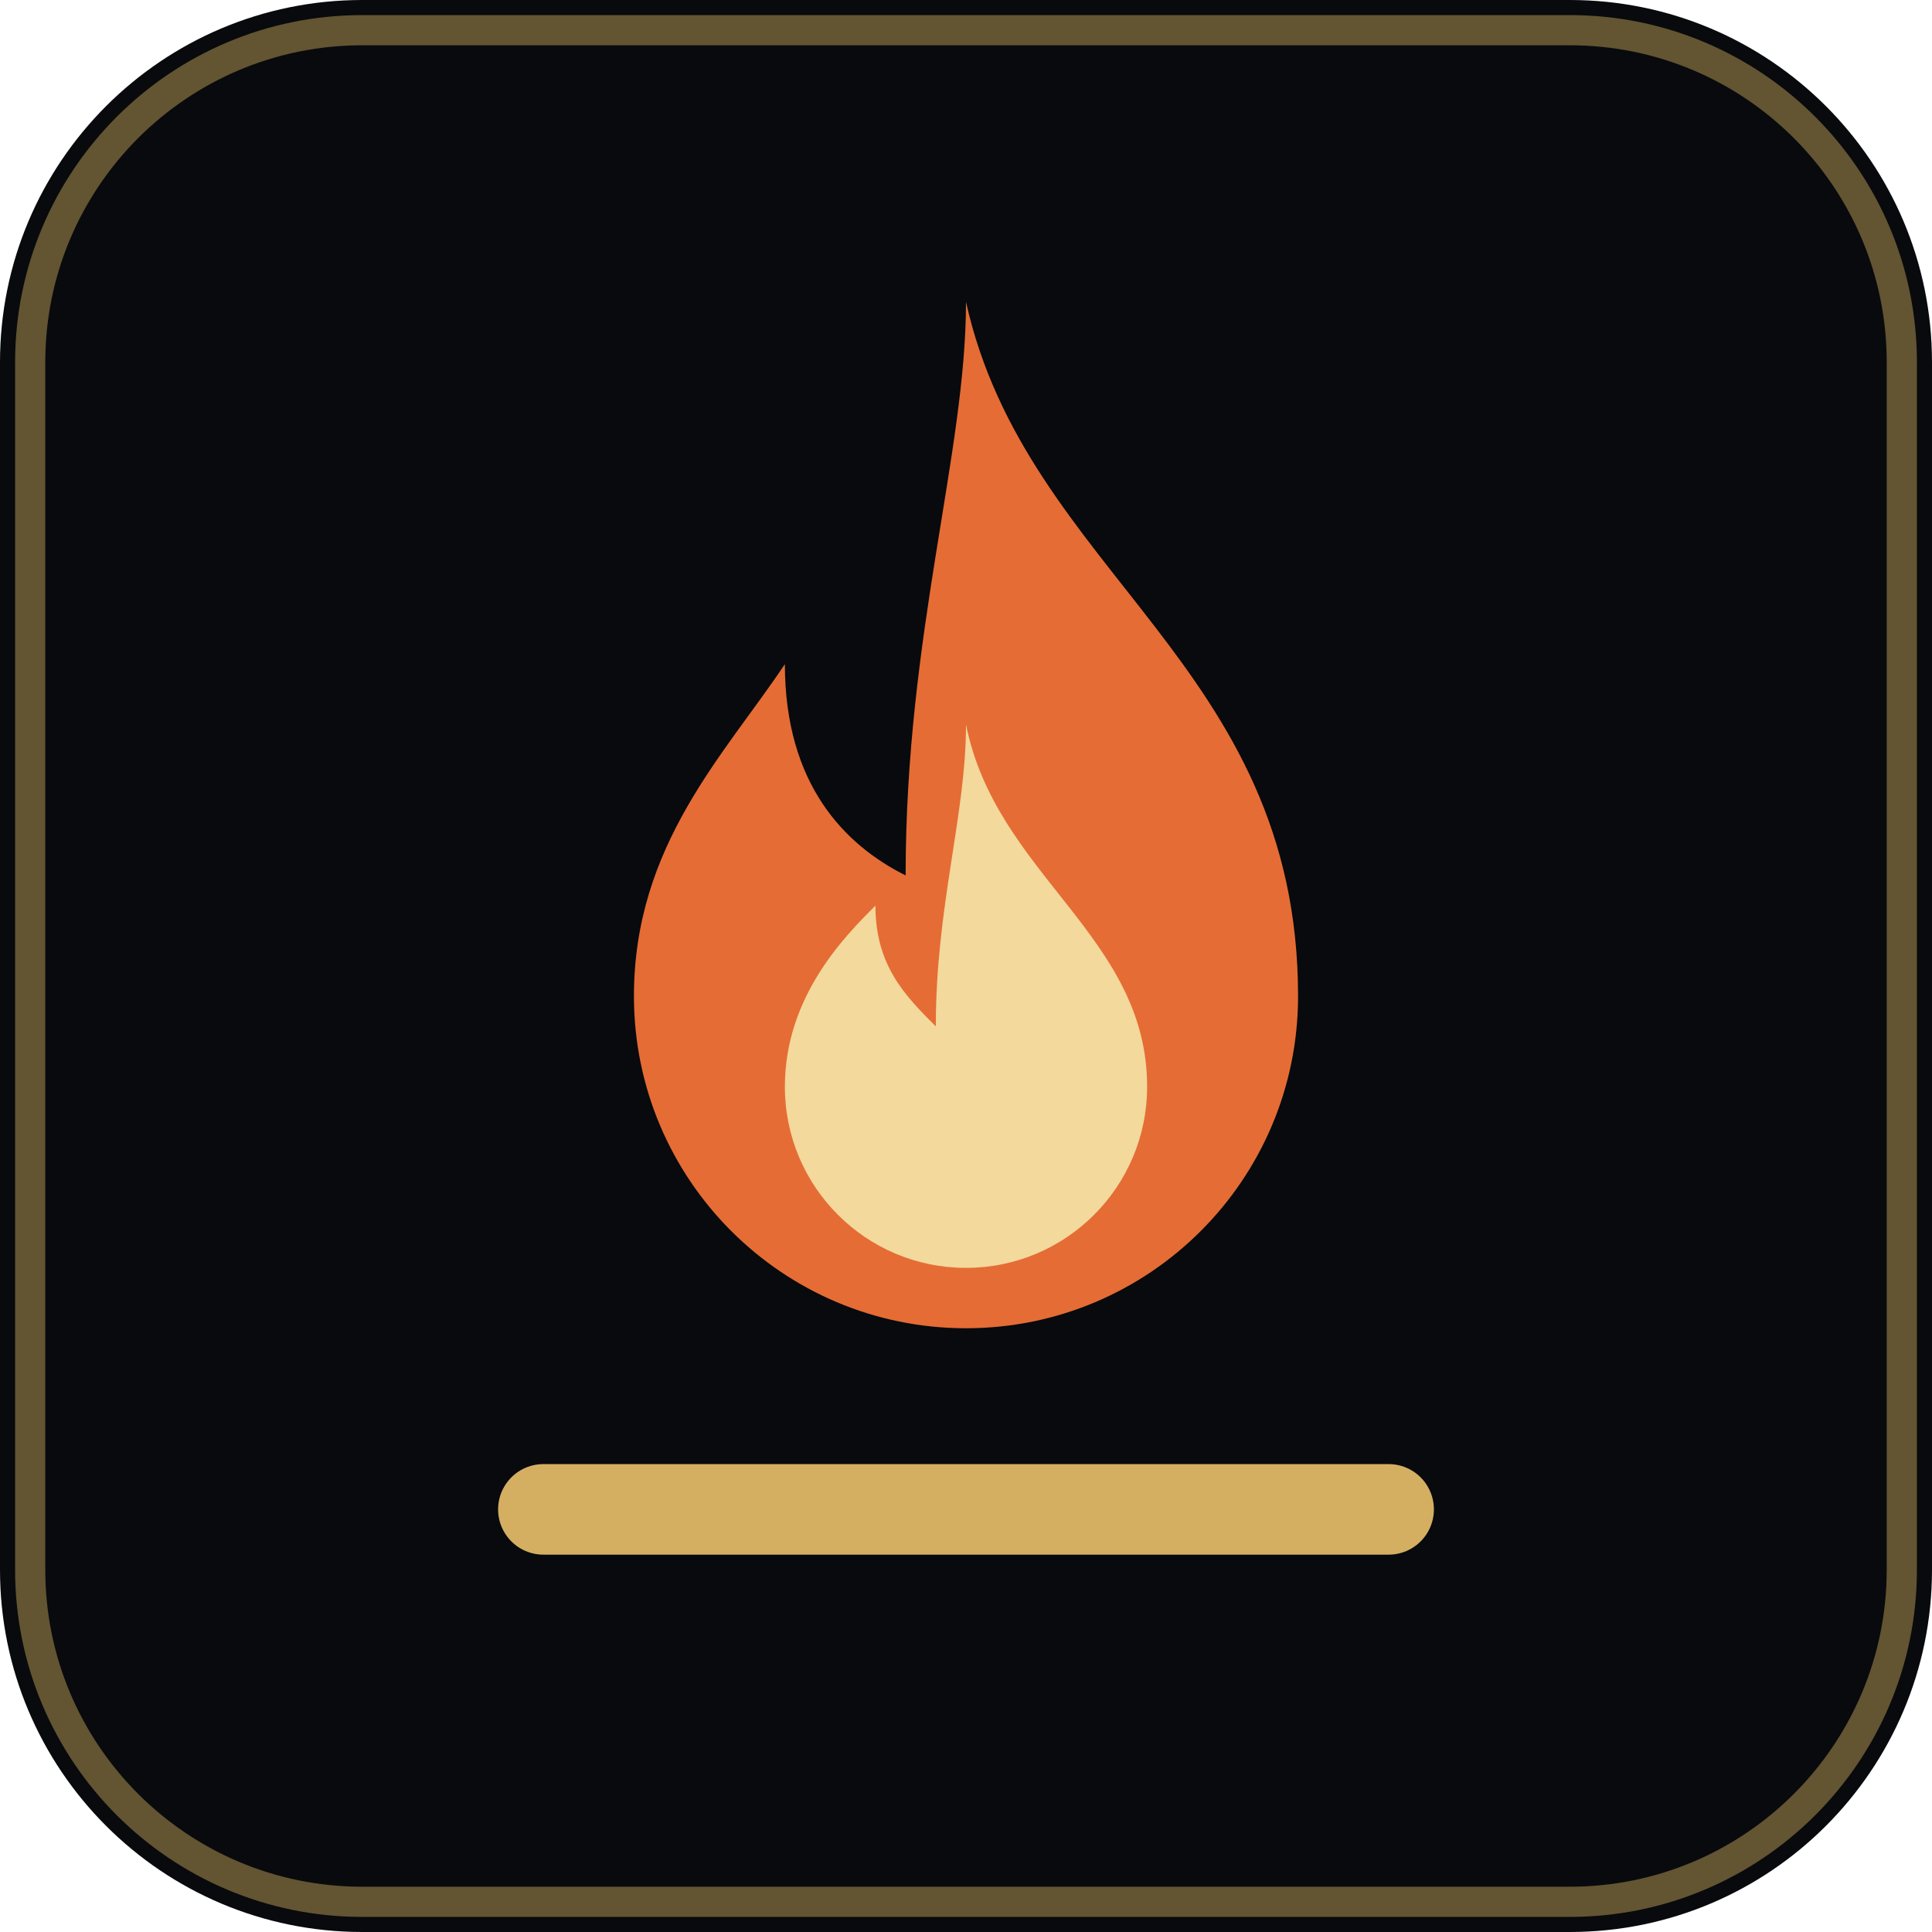
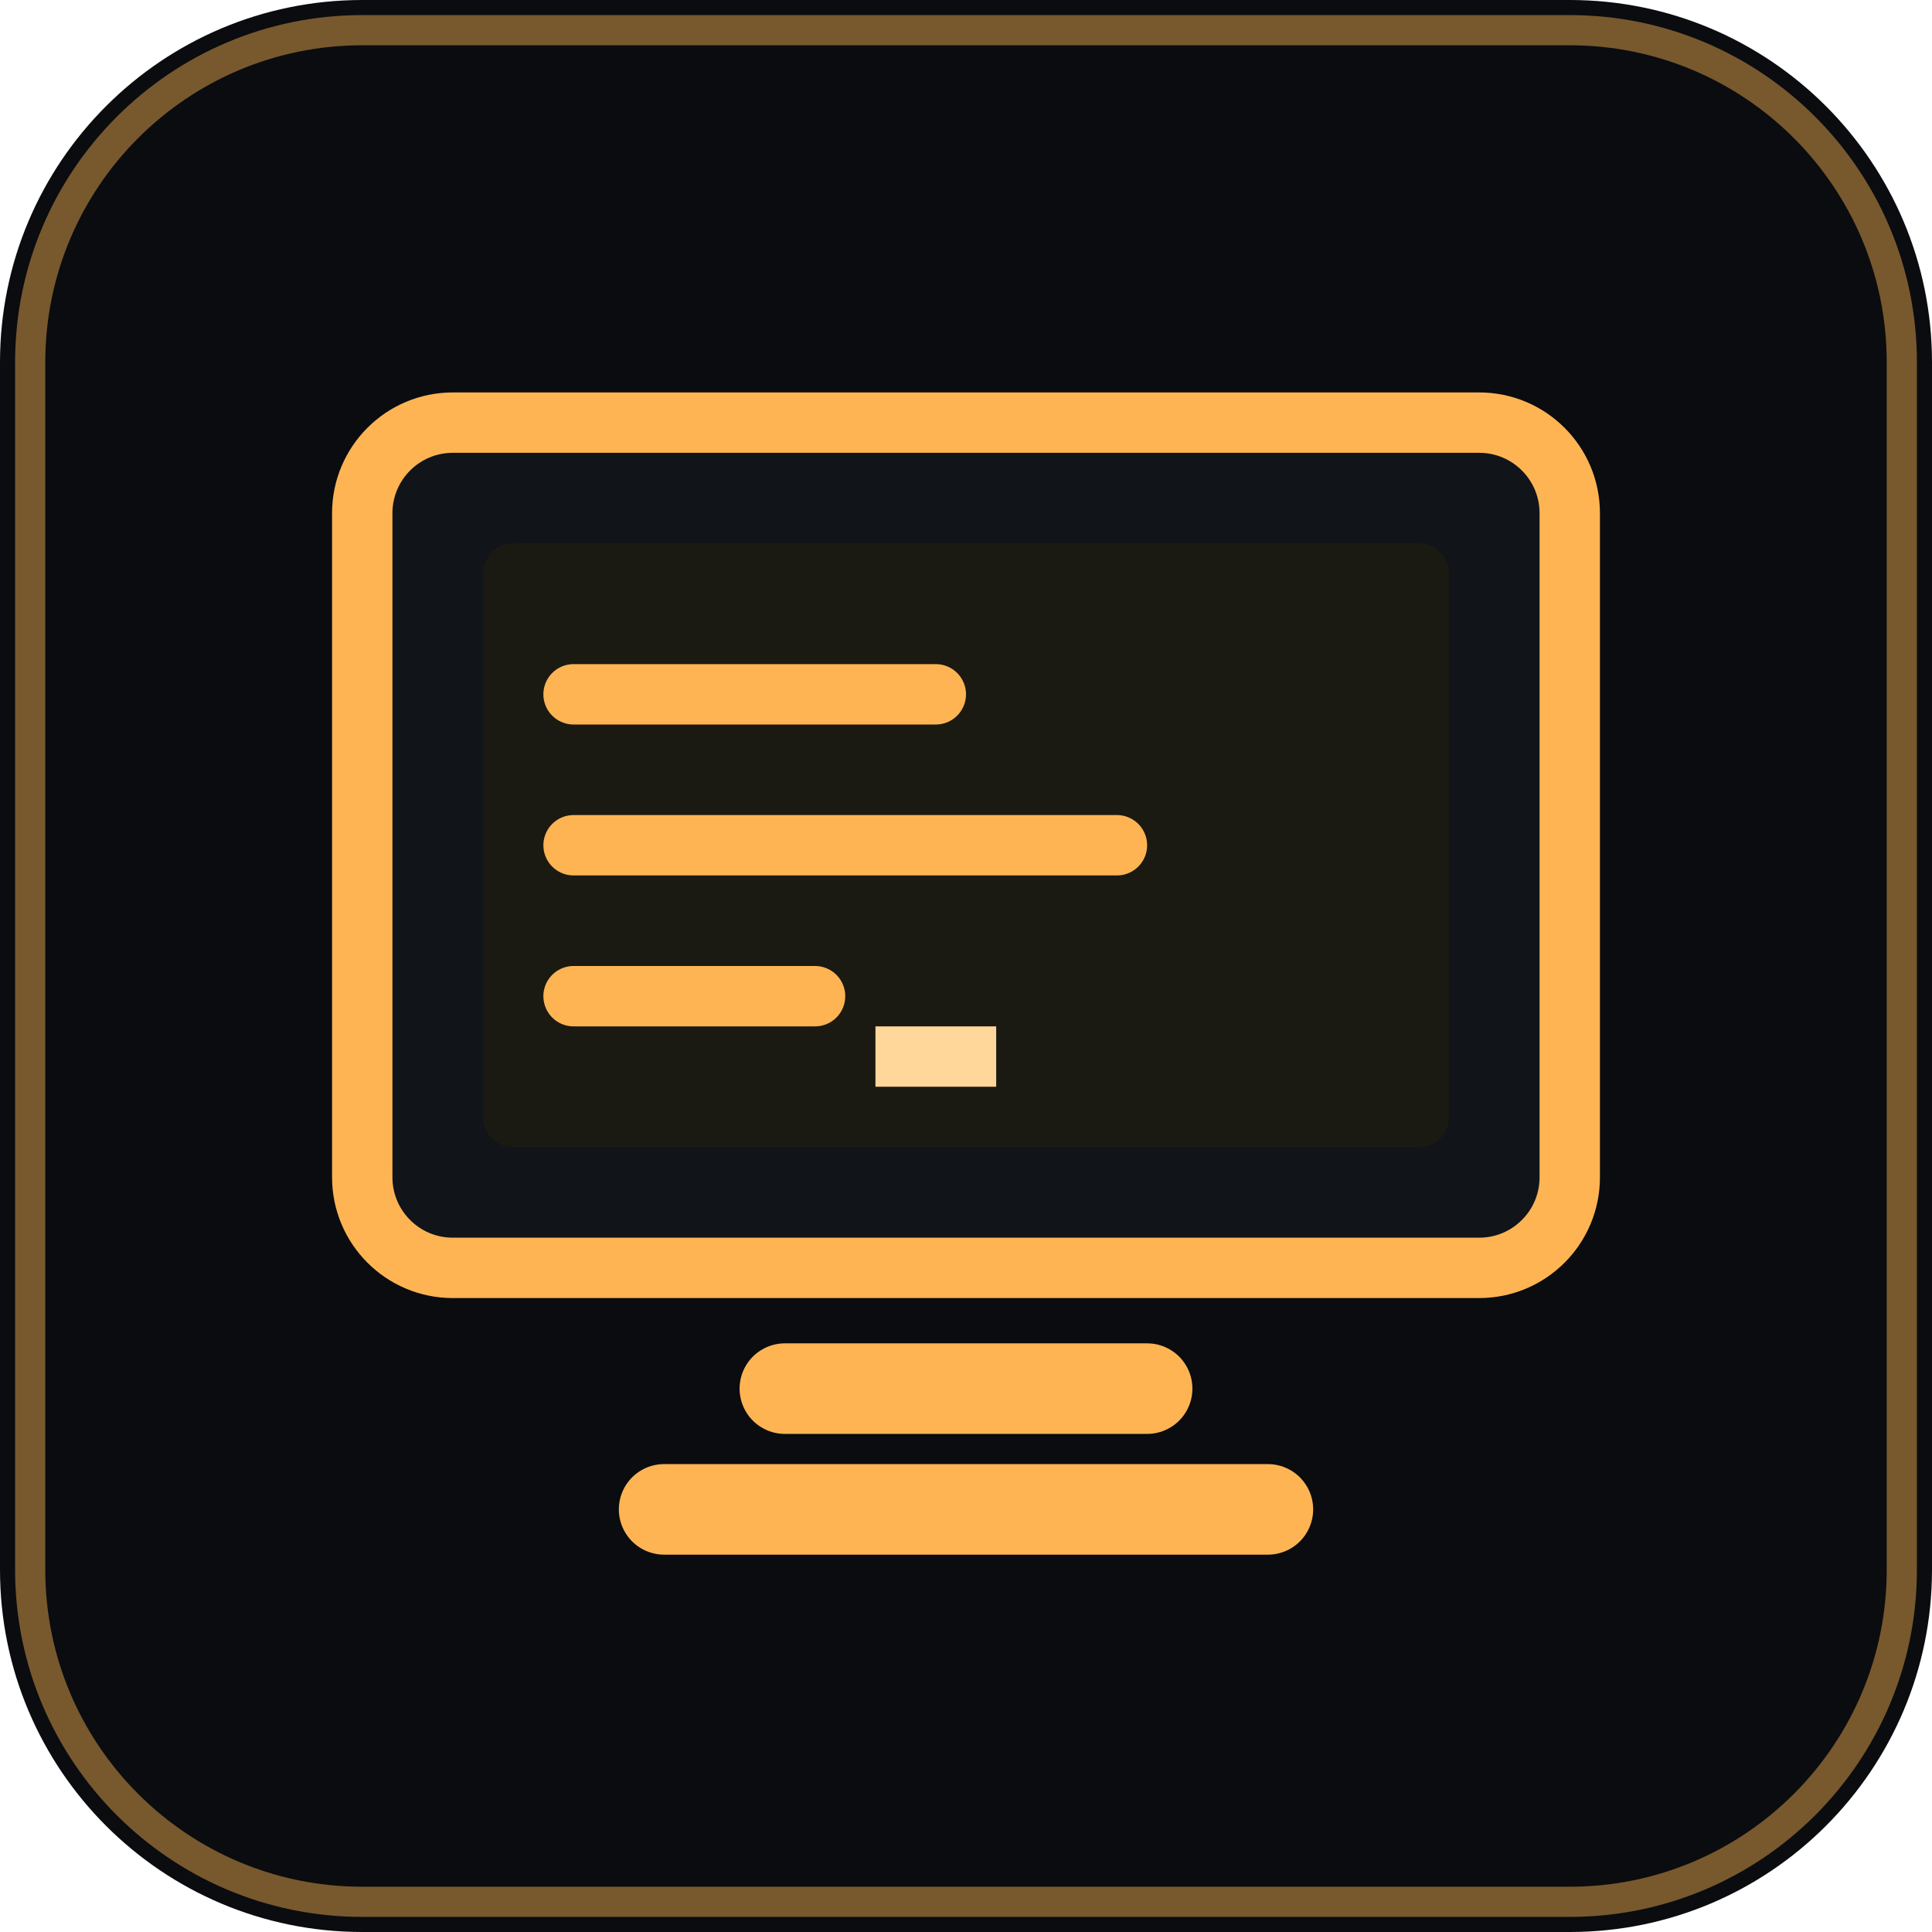
<svg xmlns="http://www.w3.org/2000/svg" viewBox="0 0 64 64" width="64" height="64">
-   <rect width="64" height="64" rx="12" fill="#080a0d" />
-   <rect x="1" y="1" width="62" height="62" rx="11" fill="none" stroke="#d4af61" stroke-opacity=".45" />
-   <path d="M32 10c2 9 11 12 11 23a11 11 0 0 1-22 0c0-5 3-8 5-11 0 4 2 6 4 7 0-8 2-14 2-19z" fill="#e56c35" />
-   <path d="M32 24c1 5 6 7 6 12a6 6 0 0 1-12 0c0-3 2-5 3-6 0 2 1 3 2 4 0-4 1-7 1-10z" fill="#f3d99b" />
-   <path d="M18 50h28" stroke="#d4af61" stroke-width="3" stroke-linecap="round" />
+   <rect width="64" height="64" rx="12" fill="#0a0c0f" />
+   <rect x="1" y="1" width="62" height="62" rx="11" fill="none" stroke="#ffb454" stroke-opacity=".45" />
+   <rect x="12" y="14" width="40" height="28" rx="3" fill="#11151a" stroke="#ffb454" stroke-width="2" />
+   <rect x="16" y="18" width="32" height="20" rx="1" fill="#1a1a12" />
+   <path d="M19 23h12M19 28h18M19 33h8" stroke="#ffb454" stroke-width="2" stroke-linecap="round" />
+   <rect x="29" y="34" width="4" height="2" fill="#ffd79a" />
+   <path d="M26 46h12M22 50h20" stroke="#ffb454" stroke-width="3" stroke-linecap="round" />
</svg>
